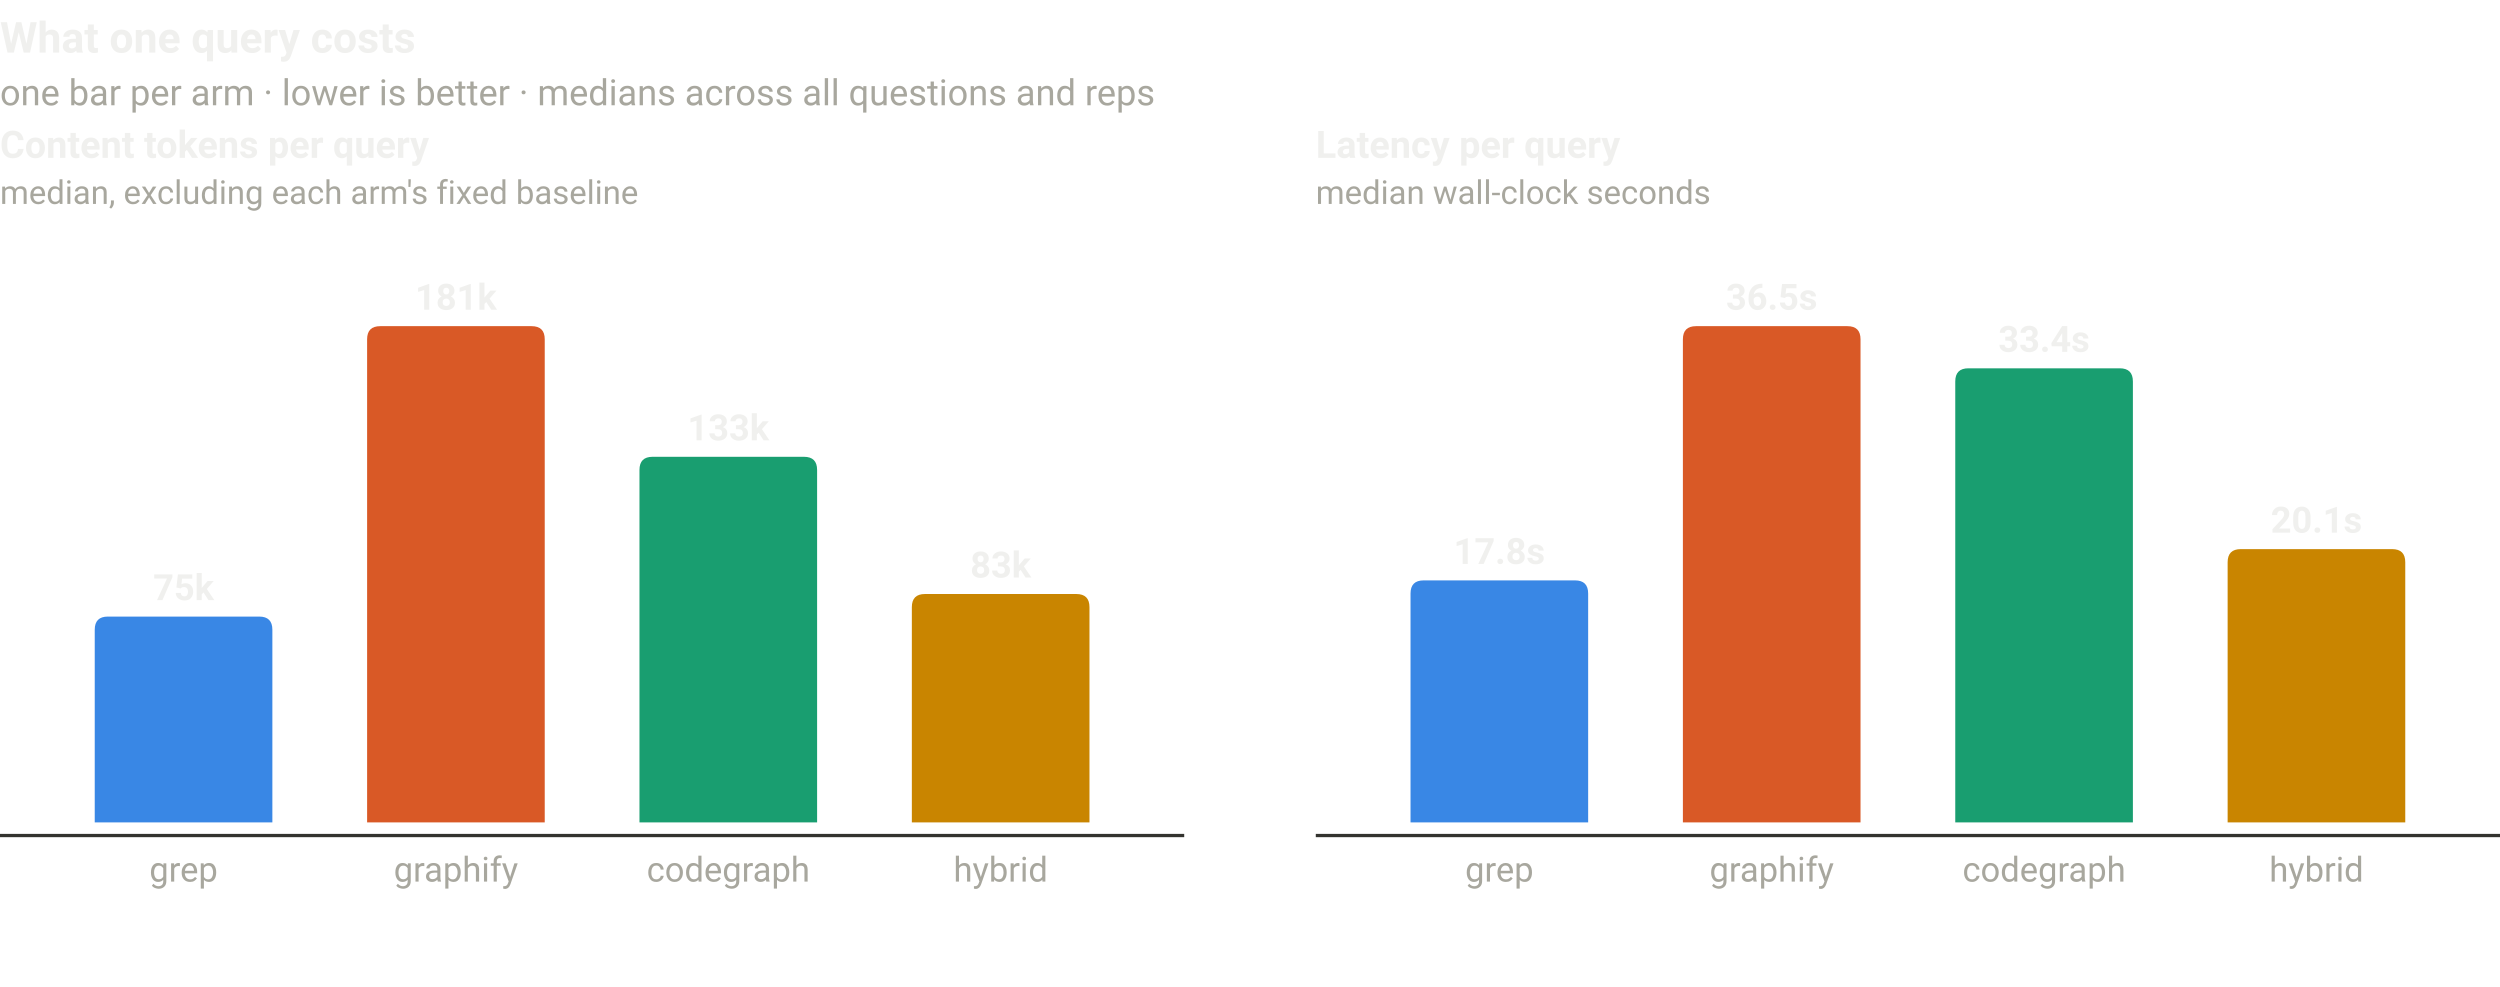
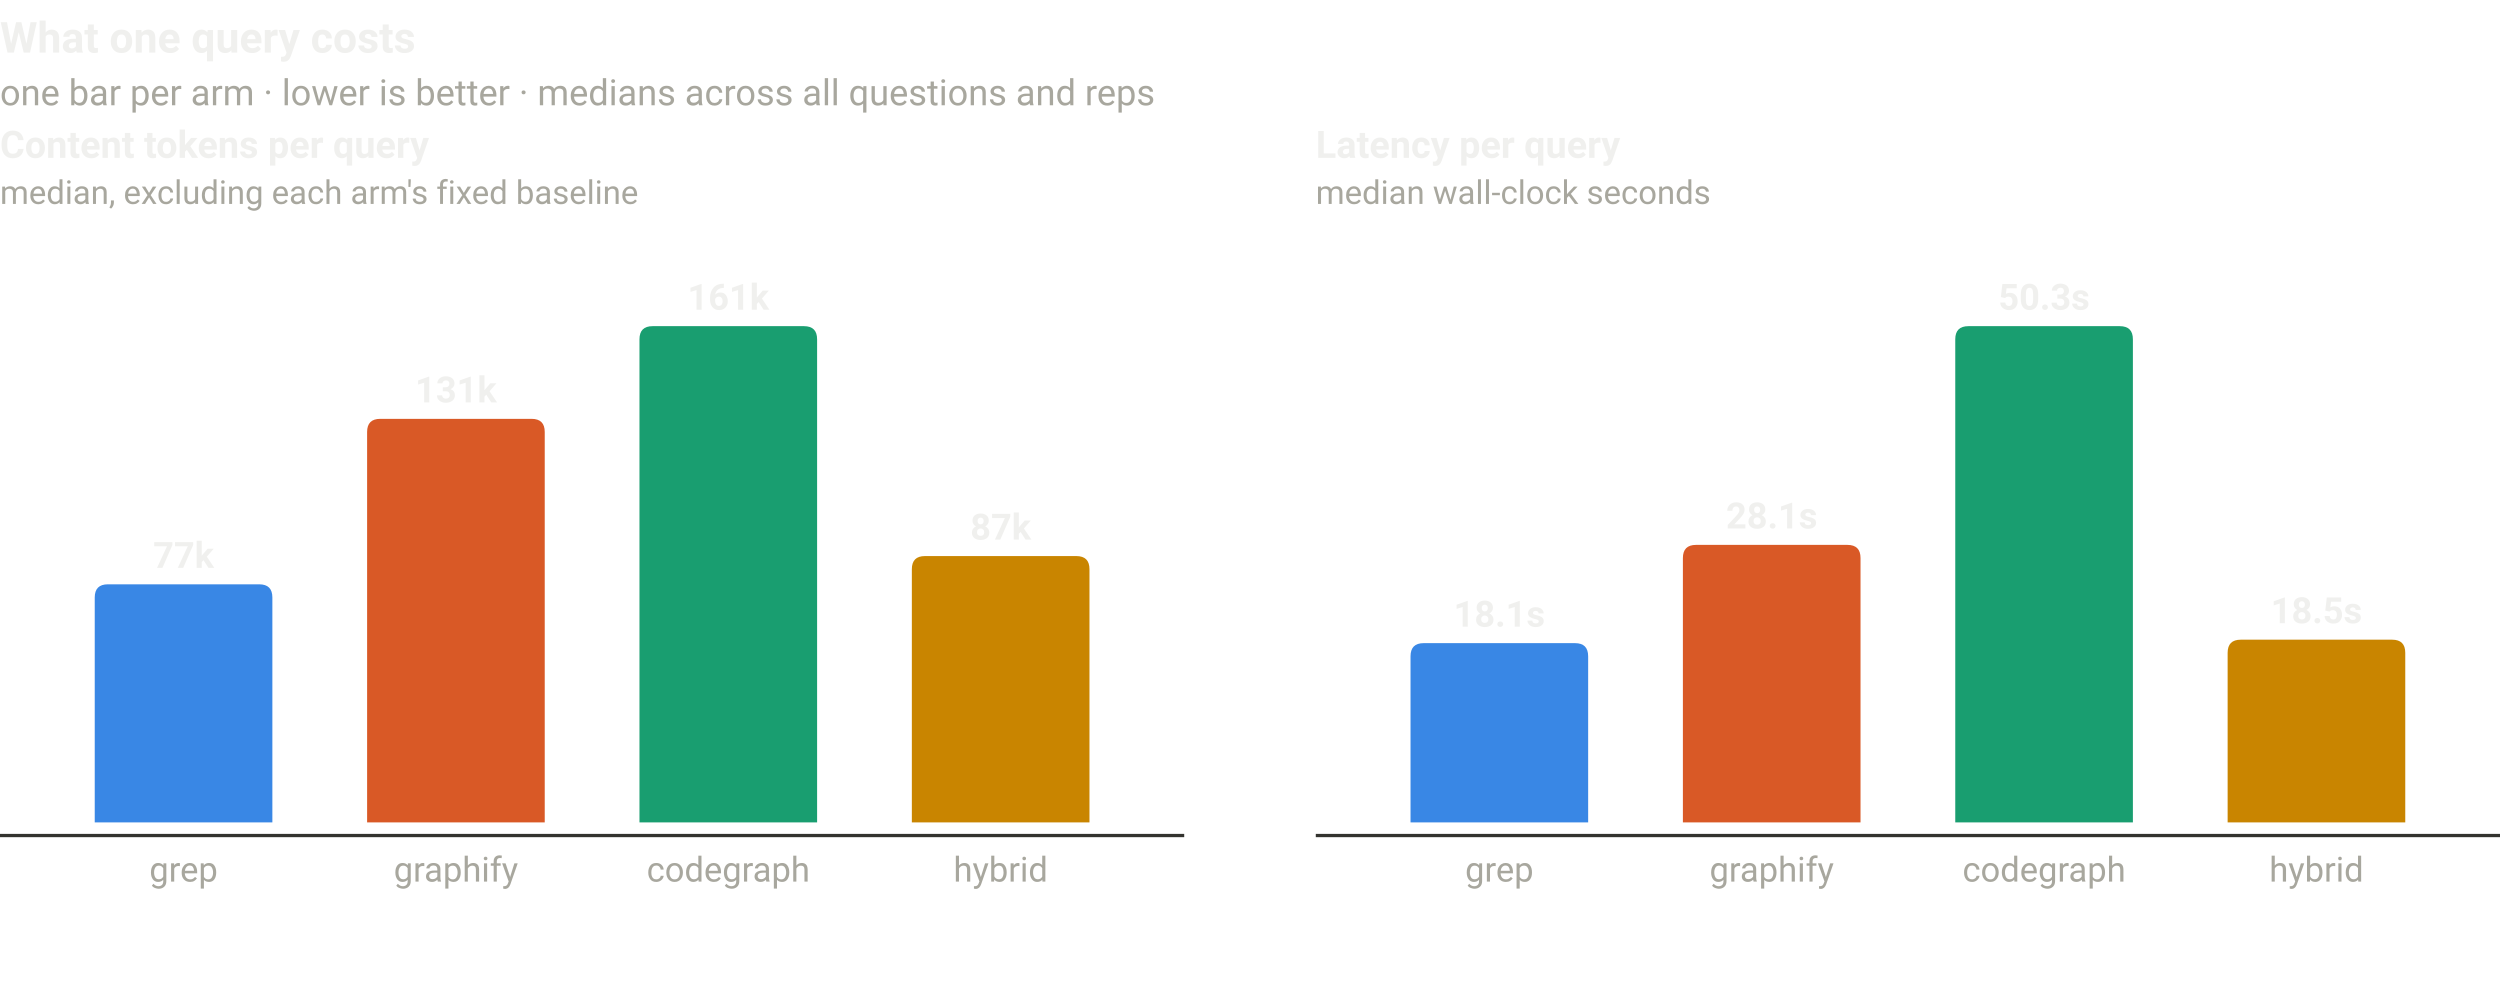
<svg xmlns="http://www.w3.org/2000/svg" width="760" height="300" viewBox="0 0 760 300" font-family="system-ui,-apple-system,Segoe UI,Roboto,sans-serif" role="img">
  <text x="0" y="16" font-size="13" font-weight="600" fill="#f0f0ee">What one query costs</text>
  <text x="0" y="32" font-size="11" fill="#a8a79e">one bar per arm · lower is better · medians across all questions and reps</text>
  <text x="0" y="48" font-size="11.5" font-weight="600" fill="#f0f0ee">Content tokens per query</text>
  <text x="0" y="62" font-size="10" fill="#a8a79e">median, excluding each arm's fixed baseline</text>
-   <path d="M28.8 250 L28.8 191.437 Q28.8 187.437 32.8 187.437 L78.8 187.437 Q82.8 187.437 82.8 191.437 L82.8 250 Z" fill="#3987e5" />
-   <text x="55.8" y="182.437" font-size="11" font-weight="600" fill="#f0f0ee" text-anchor="middle">75k</text>
+   <path d="M28.8 250 L28.8 181.631 Q28.8 177.631 32.8 177.631 L78.8 177.631 Q82.8 177.631 82.8 181.631 L82.8 250 Z" fill="#3987e5" />
+   <text x="55.8" y="172.631" font-size="11" font-weight="600" fill="#f0f0ee" text-anchor="middle">77k</text>
  <text x="55.8" y="268" font-size="10.5" fill="#a8a79e" text-anchor="middle">grep</text>
-   <path d="M111.6 250 L111.6 103.153 Q111.6 99.153 115.6 99.153 L161.6 99.153 Q165.6 99.153 165.6 103.153 L165.6 250 Z" fill="#d95926" />
-   <text x="138.6" y="94.153" font-size="11" font-weight="600" fill="#f0f0ee" text-anchor="middle">181k</text>
+   <path d="M111.6 250 L111.6 131.329 Q111.6 127.329 115.6 127.329 L161.6 127.329 Q165.6 127.329 165.6 131.329 L165.6 250 Z" fill="#d95926" />
+   <text x="138.6" y="122.329" font-size="11" font-weight="600" fill="#f0f0ee" text-anchor="middle">131k</text>
  <text x="138.6" y="268" font-size="10.5" fill="#a8a79e" text-anchor="middle">graphify</text>
-   <path d="M194.4 250 L194.4 142.865 Q194.4 138.865 198.4 138.865 L244.4 138.865 Q248.4 138.865 248.4 142.865 L248.4 250 Z" fill="#199e70" />
-   <text x="221.4" y="133.865" font-size="11" font-weight="600" fill="#f0f0ee" text-anchor="middle">133k</text>
+   <path d="M194.4 250 L194.4 103.153 Q194.4 99.153 198.4 99.153 L244.4 99.153 Q248.4 99.153 248.4 103.153 L248.4 250 Z" fill="#199e70" />
+   <text x="221.4" y="94.153" font-size="11" font-weight="600" fill="#f0f0ee" text-anchor="middle">161k</text>
  <text x="221.4" y="268" font-size="10.5" fill="#a8a79e" text-anchor="middle">codegraph</text>
-   <path d="M277.2 250 L277.2 184.578 Q277.2 180.578 281.2 180.578 L327.2 180.578 Q331.2 180.578 331.2 184.578 L331.2 250 Z" fill="#c98500" />
-   <text x="304.2" y="175.578" font-size="11" font-weight="600" fill="#f0f0ee" text-anchor="middle">83k</text>
+   <path d="M277.2 250 L277.2 173.043 Q277.2 169.043 281.2 169.043 L327.2 169.043 Q331.2 169.043 331.2 173.043 L331.2 250 Z" fill="#c98500" />
+   <text x="304.2" y="164.043" font-size="11" font-weight="600" fill="#f0f0ee" text-anchor="middle">87k</text>
  <text x="304.2" y="268" font-size="10.5" fill="#a8a79e" text-anchor="middle">hybrid</text>
  <line x1="0" y1="254" x2="360" y2="254" stroke="#33332f" stroke-width="1" />
  <text x="400" y="48" font-size="11.5" font-weight="600" fill="#f0f0ee">Latency per query</text>
  <text x="400" y="62" font-size="10" fill="#a8a79e">median wall-clock seconds</text>
-   <path d="M428.8 250 L428.8 180.436 Q428.8 176.436 432.8 176.436 L478.8 176.436 Q482.8 176.436 482.8 180.436 L482.8 250 Z" fill="#3987e5" />
-   <text x="455.8" y="171.436" font-size="11" font-weight="600" fill="#f0f0ee" text-anchor="middle">17.8s</text>
+   <path d="M428.8 250 L428.8 199.515 Q428.8 195.515 432.8 195.515 L478.8 195.515 Q482.8 195.515 482.8 199.515 L482.8 250 Z" fill="#3987e5" />
+   <text x="455.8" y="190.515" font-size="11" font-weight="600" fill="#f0f0ee" text-anchor="middle">18.1s</text>
  <text x="455.8" y="268" font-size="10.5" fill="#a8a79e" text-anchor="middle">grep</text>
-   <path d="M511.6 250 L511.6 103.153 Q511.6 99.153 515.6 99.153 L561.6 99.153 Q565.6 99.153 565.6 103.153 L565.6 250 Z" fill="#d95926" />
-   <text x="538.6" y="94.153" font-size="11" font-weight="600" fill="#f0f0ee" text-anchor="middle">36.5s</text>
+   <path d="M511.6 250 L511.6 169.646 Q511.6 165.646 515.6 165.646 L561.6 165.646 Q565.6 165.646 565.6 169.646 L565.6 250 Z" fill="#d95926" />
+   <text x="538.6" y="160.646" font-size="11" font-weight="600" fill="#f0f0ee" text-anchor="middle">28.1s</text>
  <text x="538.6" y="268" font-size="10.5" fill="#a8a79e" text-anchor="middle">graphify</text>
-   <path d="M594.4 250 L594.4 115.964 Q594.4 111.964 598.4 111.964 L644.4 111.964 Q648.4 111.964 648.4 115.964 L648.4 250 Z" fill="#199e70" />
-   <text x="621.4" y="106.964" font-size="11" font-weight="600" fill="#f0f0ee" text-anchor="middle">33.4s</text>
+   <path d="M594.4 250 L594.4 103.153 Q594.4 99.153 598.4 99.153 L644.4 99.153 Q648.4 99.153 648.4 103.153 L648.4 250 Z" fill="#199e70" />
+   <text x="621.4" y="94.153" font-size="11" font-weight="600" fill="#f0f0ee" text-anchor="middle">50.3s</text>
  <text x="621.4" y="268" font-size="10.5" fill="#a8a79e" text-anchor="middle">codegraph</text>
-   <path d="M677.2 250 L677.2 170.931 Q677.2 166.931 681.2 166.931 L727.2 166.931 Q731.2 166.931 731.2 170.931 L731.2 250 Z" fill="#c98500" />
-   <text x="704.2" y="161.931" font-size="11" font-weight="600" fill="#f0f0ee" text-anchor="middle">20.1s</text>
+   <path d="M677.2 250 L677.2 198.464 Q677.2 194.464 681.2 194.464 L727.2 194.464 Q731.2 194.464 731.2 198.464 L731.2 250 Z" fill="#c98500" />
+   <text x="704.2" y="189.464" font-size="11" font-weight="600" fill="#f0f0ee" text-anchor="middle">18.5s</text>
  <text x="704.2" y="268" font-size="10.5" fill="#a8a79e" text-anchor="middle">hybrid</text>
  <line x1="400" y1="254" x2="760" y2="254" stroke="#33332f" stroke-width="1" />
</svg>
